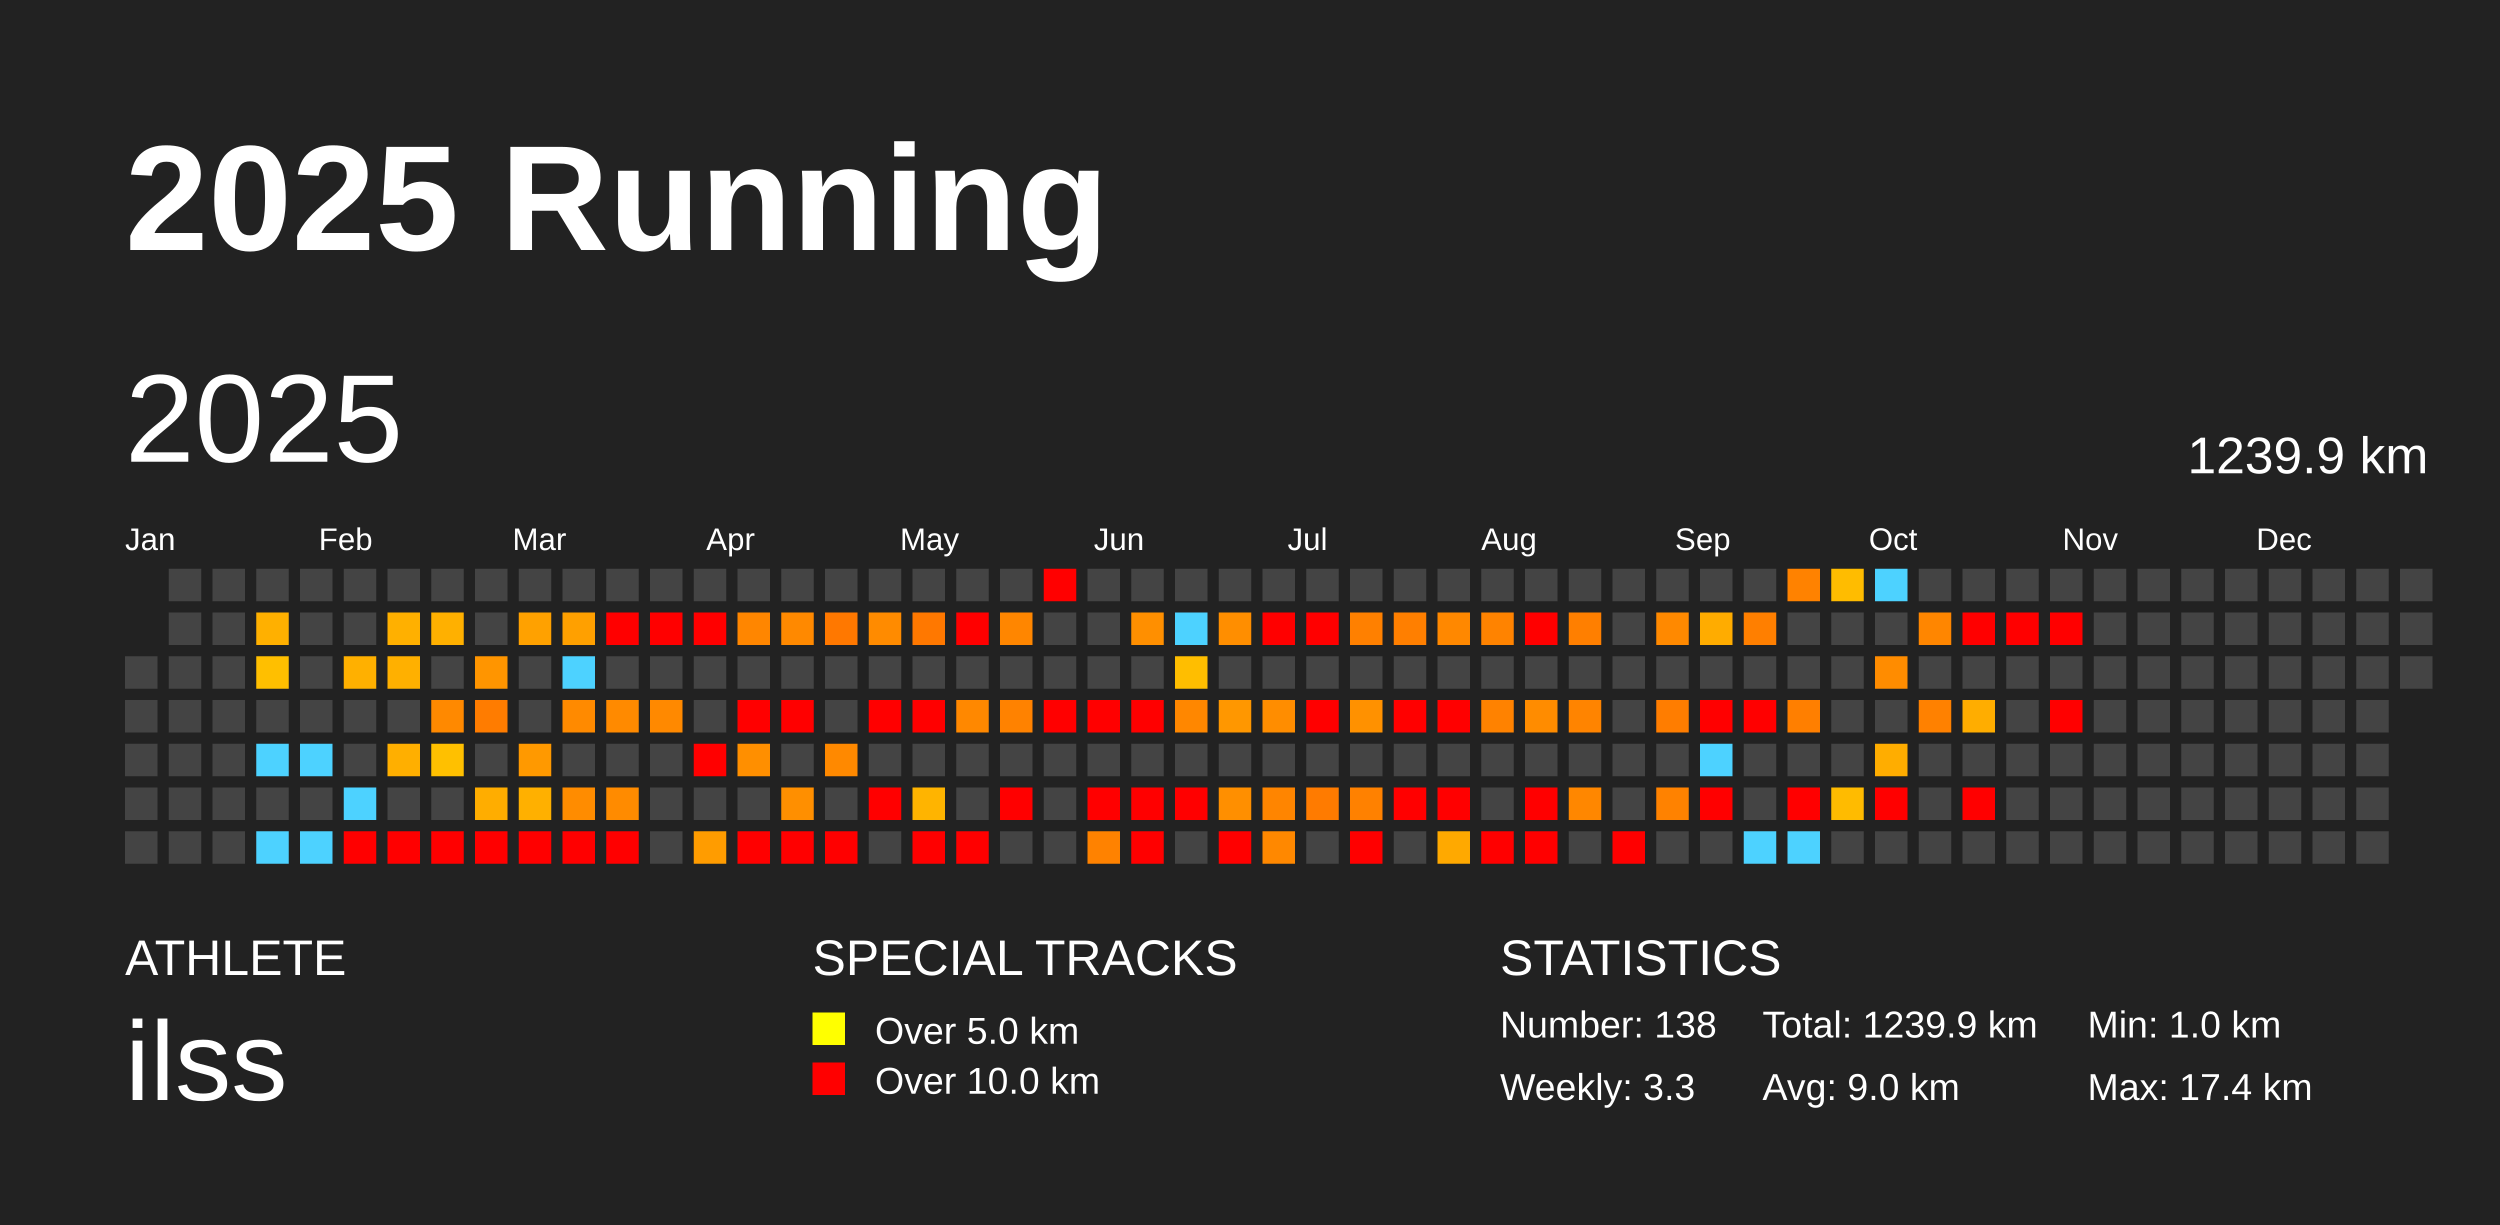
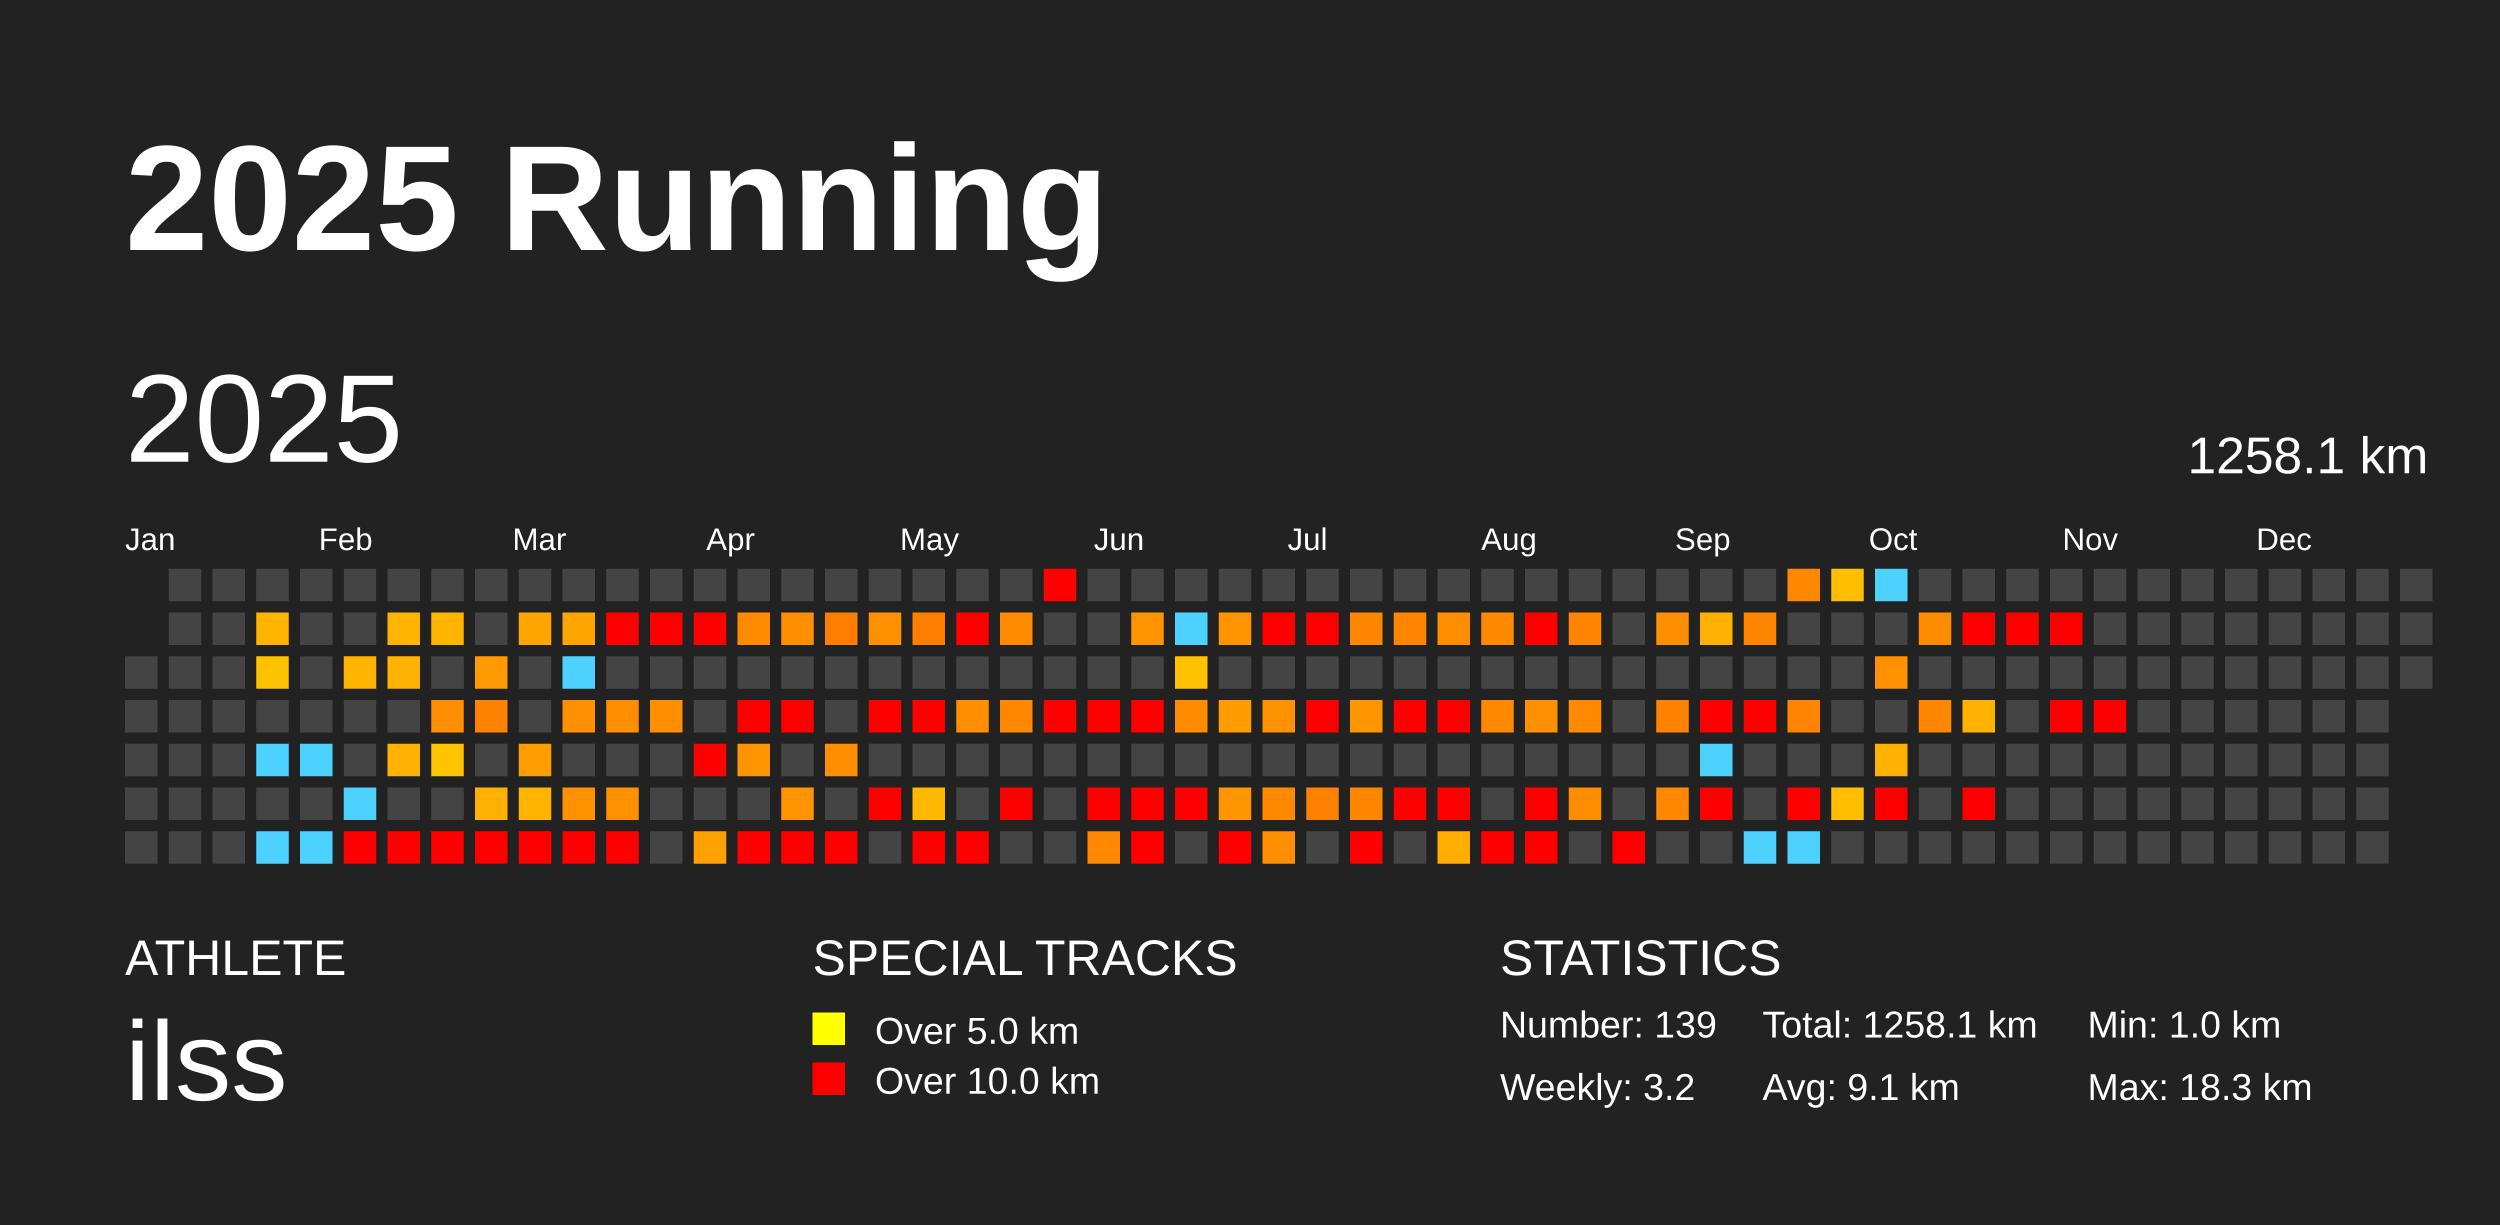
<svg xmlns="http://www.w3.org/2000/svg" baseProfile="full" height="98mm" version="1.1" viewBox="0,0,200,98" width="200mm">
  <defs />
  <rect fill="#222222" height="98" width="200" x="0" y="0" />
  <text fill="#FFFFFF" style="font-size:12px; font-family:Arial; font-weight:bold;" x="10" y="20">2025 Running</text>
  <text fill="#FFFFFF" style="font-size:4px; font-family:Arial" x="10" y="78">ATHLETE</text>
  <text fill="#FFFFFF" style="font-size:9px; font-family:Arial" x="10" y="88">ilss</text>
  <text fill="#FFFFFF" style="font-size:4px; font-family:Arial" x="65" y="78">SPECIAL TRACKS</text>
  <rect fill="yellow" height="2.6" width="2.6" x="65" y="81" />
  <text fill="#FFFFFF" style="font-size:3px; font-family:Arial" x="70" y="83.5">Over 5.0 km</text>
  <rect fill="red" height="2.6" width="2.6" x="65" y="85" />
  <text fill="#FFFFFF" style="font-size:3px; font-family:Arial" x="70" y="87.5">Over 10.0 km</text>
  <text fill="#FFFFFF" style="font-size:4px; font-family:Arial" x="120" y="78">STATISTICS</text>
-   <text fill="#FFFFFF" style="font-size:3px; font-family:Arial" x="120" y="83">Number: 138</text>
-   <text fill="#FFFFFF" style="font-size:3px; font-family:Arial" x="120" y="88">Weekly: 3.3</text>
-   <text fill="#FFFFFF" style="font-size:3px; font-family:Arial" x="141" y="83">Total: 1239.9 km</text>
-   <text fill="#FFFFFF" style="font-size:3px; font-family:Arial" x="141" y="88">Avg: 9.0 km</text>
+   <text fill="#FFFFFF" style="font-size:3px; font-family:Arial" x="120" y="83">Number: 139</text>
+   <text fill="#FFFFFF" style="font-size:3px; font-family:Arial" x="120" y="88">Weekly: 3.2</text>
+   <text fill="#FFFFFF" style="font-size:3px; font-family:Arial" x="141" y="83">Total: 1258.1 km</text>
+   <text fill="#FFFFFF" style="font-size:3px; font-family:Arial" x="141" y="88">Avg: 9.1 km</text>
  <text fill="#FFFFFF" style="font-size:3px; font-family:Arial" x="167" y="83">Min: 1.0 km</text>
-   <text fill="#FFFFFF" style="font-size:3px; font-family:Arial" x="167" y="88">Max: 17.4 km</text>
+   <text fill="#FFFFFF" style="font-size:3px; font-family:Arial" x="167" y="88">Max: 18.3 km</text>
  <text dominant-baseline="hanging" fill="#FFFFFF" style="font-size:10.0px; font-family:Arial;" x="10" y="30">2025</text>
-   <text dominant-baseline="hanging" fill="#FFFFFF" style="font-size:4.125px; font-family:Arial;" x="175" y="35">1239.9 km</text>
+   <text dominant-baseline="hanging" fill="#FFFFFF" style="font-size:4.125px; font-family:Arial;" x="175" y="35">1258.1 km</text>
  <text fill="#FFFFFF" style="font-size:2.5px; font-family:Arial" x="10.0" y="44">Jan</text>
  <text fill="#FFFFFF" style="font-size:2.5px; font-family:Arial" x="25.5" y="44">Feb</text>
  <text fill="#FFFFFF" style="font-size:2.5px; font-family:Arial" x="41.0" y="44">Mar</text>
  <text fill="#FFFFFF" style="font-size:2.5px; font-family:Arial" x="56.5" y="44">Apr</text>
  <text fill="#FFFFFF" style="font-size:2.5px; font-family:Arial" x="72.0" y="44">May</text>
  <text fill="#FFFFFF" style="font-size:2.5px; font-family:Arial" x="87.5" y="44">Jun</text>
  <text fill="#FFFFFF" style="font-size:2.5px; font-family:Arial" x="103.0" y="44">Jul</text>
  <text fill="#FFFFFF" style="font-size:2.5px; font-family:Arial" x="118.5" y="44">Aug</text>
  <text fill="#FFFFFF" style="font-size:2.5px; font-family:Arial" x="134.0" y="44">Sep</text>
  <text fill="#FFFFFF" style="font-size:2.5px; font-family:Arial" x="149.5" y="44">Oct</text>
  <text fill="#FFFFFF" style="font-size:2.5px; font-family:Arial" x="165.0" y="44">Nov</text>
  <text fill="#FFFFFF" style="font-size:2.5px; font-family:Arial" x="180.5" y="44">Dec</text>
  <rect fill="#444444" height="2.6" width="2.6" x="10.0" y="52.5" />
  <rect fill="#444444" height="2.6" width="2.6" x="10.0" y="56.0" />
  <rect fill="#444444" height="2.6" width="2.6" x="10.0" y="59.5" />
  <rect fill="#444444" height="2.6" width="2.6" x="10.0" y="63.0" />
  <rect fill="#444444" height="2.6" width="2.6" x="10.0" y="66.5" />
  <rect fill="#444444" height="2.6" width="2.6" x="13.5" y="45.5" />
  <rect fill="#444444" height="2.6" width="2.6" x="13.5" y="49.0" />
  <rect fill="#444444" height="2.6" width="2.6" x="13.5" y="52.5" />
  <rect fill="#444444" height="2.6" width="2.6" x="13.5" y="56.0" />
  <rect fill="#444444" height="2.6" width="2.6" x="13.5" y="59.5" />
  <rect fill="#444444" height="2.6" width="2.6" x="13.5" y="63.0" />
  <rect fill="#444444" height="2.6" width="2.6" x="13.5" y="66.5" />
  <rect fill="#444444" height="2.6" width="2.6" x="17.0" y="45.5" />
  <rect fill="#444444" height="2.6" width="2.6" x="17.0" y="49.0" />
  <rect fill="#444444" height="2.6" width="2.6" x="17.0" y="52.5" />
  <rect fill="#444444" height="2.6" width="2.6" x="17.0" y="56.0" />
  <rect fill="#444444" height="2.6" width="2.6" x="17.0" y="59.5" />
  <rect fill="#444444" height="2.6" width="2.6" x="17.0" y="63.0" />
  <rect fill="#444444" height="2.6" width="2.6" x="17.0" y="66.5" />
  <rect fill="#444444" height="2.6" width="2.6" x="20.5" y="45.5" />
-   <rect fill="#ffb000" height="2.6" width="2.6" x="20.5" y="49.0" />
-   <rect fill="#ffbf00" height="2.6" width="2.6" x="20.5" y="52.5" />
+   <rect fill="#ffb400" height="2.6" width="2.6" x="20.5" y="49.0" />
+   <rect fill="#ffc200" height="2.6" width="2.6" x="20.5" y="52.5" />
  <rect fill="#444444" height="2.6" width="2.6" x="20.5" y="56.0" />
  <rect fill="#4dd2ff" height="2.6" width="2.6" x="20.5" y="59.5" />
  <rect fill="#444444" height="2.6" width="2.6" x="20.5" y="63.0" />
  <rect fill="#4dd2ff" height="2.6" width="2.6" x="20.5" y="66.5" />
  <rect fill="#444444" height="2.6" width="2.6" x="24.0" y="45.5" />
  <rect fill="#444444" height="2.6" width="2.6" x="24.0" y="49.0" />
  <rect fill="#444444" height="2.6" width="2.6" x="24.0" y="52.5" />
  <rect fill="#444444" height="2.6" width="2.6" x="24.0" y="56.0" />
  <rect fill="#4dd2ff" height="2.6" width="2.6" x="24.0" y="59.5" />
  <rect fill="#444444" height="2.6" width="2.6" x="24.0" y="63.0" />
  <rect fill="#4dd2ff" height="2.6" width="2.6" x="24.0" y="66.5" />
  <rect fill="#444444" height="2.6" width="2.6" x="27.5" y="45.5" />
  <rect fill="#444444" height="2.6" width="2.6" x="27.5" y="49.0" />
-   <rect fill="#ffb000" height="2.6" width="2.6" x="27.5" y="52.5" />
+   <rect fill="#ffb400" height="2.6" width="2.6" x="27.5" y="52.5" />
  <rect fill="#444444" height="2.6" width="2.6" x="27.5" y="56.0" />
  <rect fill="#444444" height="2.6" width="2.6" x="27.5" y="59.5" />
  <rect fill="#4dd2ff" height="2.6" width="2.6" x="27.5" y="63.0" />
  <rect fill="red" height="2.6" width="2.6" x="27.5" y="66.5" />
  <rect fill="#444444" height="2.6" width="2.6" x="31.0" y="45.5" />
-   <rect fill="#ffb000" height="2.6" width="2.6" x="31.0" y="49.0" />
-   <rect fill="#ffb000" height="2.6" width="2.6" x="31.0" y="52.5" />
+   <rect fill="#ffb400" height="2.6" width="2.6" x="31.0" y="49.0" />
+   <rect fill="#ffb300" height="2.6" width="2.6" x="31.0" y="52.5" />
  <rect fill="#444444" height="2.6" width="2.6" x="31.0" y="56.0" />
-   <rect fill="#ffaf00" height="2.6" width="2.6" x="31.0" y="59.5" />
+   <rect fill="#ffb300" height="2.6" width="2.6" x="31.0" y="59.5" />
  <rect fill="#444444" height="2.6" width="2.6" x="31.0" y="63.0" />
  <rect fill="red" height="2.6" width="2.6" x="31.0" y="66.5" />
  <rect fill="#444444" height="2.6" width="2.6" x="34.5" y="45.5" />
-   <rect fill="#ffb000" height="2.6" width="2.6" x="34.5" y="49.0" />
+   <rect fill="#ffb400" height="2.6" width="2.6" x="34.5" y="49.0" />
  <rect fill="#444444" height="2.6" width="2.6" x="34.5" y="52.5" />
-   <rect fill="#ff8900" height="2.6" width="2.6" x="34.5" y="56.0" />
-   <rect fill="#ffc000" height="2.6" width="2.6" x="34.5" y="59.5" />
+   <rect fill="#ff8e00" height="2.6" width="2.6" x="34.5" y="56.0" />
+   <rect fill="#ffc300" height="2.6" width="2.6" x="34.5" y="59.5" />
  <rect fill="#444444" height="2.6" width="2.6" x="34.5" y="63.0" />
  <rect fill="red" height="2.6" width="2.6" x="34.5" y="66.5" />
  <rect fill="#444444" height="2.6" width="2.6" x="38.0" y="45.5" />
  <rect fill="#444444" height="2.6" width="2.6" x="38.0" y="49.0" />
-   <rect fill="#ff9500" height="2.6" width="2.6" x="38.0" y="52.5" />
-   <rect fill="#ff7c00" height="2.6" width="2.6" x="38.0" y="56.0" />
+   <rect fill="#ff9a00" height="2.6" width="2.6" x="38.0" y="52.5" />
+   <rect fill="#ff8200" height="2.6" width="2.6" x="38.0" y="56.0" />
  <rect fill="#444444" height="2.6" width="2.6" x="38.0" y="59.5" />
-   <rect fill="#ffad00" height="2.6" width="2.6" x="38.0" y="63.0" />
+   <rect fill="#ffb100" height="2.6" width="2.6" x="38.0" y="63.0" />
  <rect fill="red" height="2.6" width="2.6" x="38.0" y="66.5" />
  <rect fill="#444444" height="2.6" width="2.6" x="41.5" y="45.5" />
-   <rect fill="#ffa100" height="2.6" width="2.6" x="41.5" y="49.0" />
+   <rect fill="#ffa500" height="2.6" width="2.6" x="41.5" y="49.0" />
  <rect fill="#444444" height="2.6" width="2.6" x="41.5" y="52.5" />
  <rect fill="#444444" height="2.6" width="2.6" x="41.5" y="56.0" />
-   <rect fill="#ff9900" height="2.6" width="2.6" x="41.5" y="59.5" />
-   <rect fill="#ffb000" height="2.6" width="2.6" x="41.5" y="63.0" />
+   <rect fill="#ff9e00" height="2.6" width="2.6" x="41.5" y="59.5" />
+   <rect fill="#ffb400" height="2.6" width="2.6" x="41.5" y="63.0" />
  <rect fill="red" height="2.6" width="2.6" x="41.5" y="66.5" />
  <rect fill="#444444" height="2.6" width="2.6" x="45.0" y="45.5" />
-   <rect fill="#ffa000" height="2.6" width="2.6" x="45.0" y="49.0" />
+   <rect fill="#ffa400" height="2.6" width="2.6" x="45.0" y="49.0" />
  <rect fill="#4dd2ff" height="2.6" width="2.6" x="45.0" y="52.5" />
-   <rect fill="#ff8a00" height="2.6" width="2.6" x="45.0" y="56.0" />
+   <rect fill="#ff9000" height="2.6" width="2.6" x="45.0" y="56.0" />
  <rect fill="#444444" height="2.6" width="2.6" x="45.0" y="59.5" />
-   <rect fill="#ff8c00" height="2.6" width="2.6" x="45.0" y="63.0" />
+   <rect fill="#ff9200" height="2.6" width="2.6" x="45.0" y="63.0" />
  <rect fill="red" height="2.6" width="2.6" x="45.0" y="66.5" />
  <rect fill="#444444" height="2.6" width="2.6" x="48.5" y="45.5" />
  <rect fill="red" height="2.6" width="2.6" x="48.5" y="49.0" />
  <rect fill="#444444" height="2.6" width="2.6" x="48.5" y="52.5" />
-   <rect fill="#ff8a00" height="2.6" width="2.6" x="48.5" y="56.0" />
+   <rect fill="#ff8f00" height="2.6" width="2.6" x="48.5" y="56.0" />
  <rect fill="#444444" height="2.6" width="2.6" x="48.5" y="59.5" />
-   <rect fill="#ff8b00" height="2.6" width="2.6" x="48.5" y="63.0" />
+   <rect fill="#ff9000" height="2.6" width="2.6" x="48.5" y="63.0" />
  <rect fill="red" height="2.6" width="2.6" x="48.5" y="66.5" />
  <rect fill="#444444" height="2.6" width="2.6" x="52.0" y="45.5" />
  <rect fill="red" height="2.6" width="2.6" x="52.0" y="49.0" />
  <rect fill="#444444" height="2.6" width="2.6" x="52.0" y="52.5" />
-   <rect fill="#ff8900" height="2.6" width="2.6" x="52.0" y="56.0" />
+   <rect fill="#ff8f00" height="2.6" width="2.6" x="52.0" y="56.0" />
  <rect fill="#444444" height="2.6" width="2.6" x="52.0" y="59.5" />
  <rect fill="#444444" height="2.6" width="2.6" x="52.0" y="63.0" />
  <rect fill="#444444" height="2.6" width="2.6" x="52.0" y="66.5" />
  <rect fill="#444444" height="2.6" width="2.6" x="55.5" y="45.5" />
  <rect fill="red" height="2.6" width="2.6" x="55.5" y="49.0" />
  <rect fill="#444444" height="2.6" width="2.6" x="55.5" y="52.5" />
  <rect fill="#444444" height="2.6" width="2.6" x="55.5" y="56.0" />
  <rect fill="red" height="2.6" width="2.6" x="55.5" y="59.5" />
  <rect fill="#444444" height="2.6" width="2.6" x="55.5" y="63.0" />
-   <rect fill="#ff9c00" height="2.6" width="2.6" x="55.5" y="66.5" />
+   <rect fill="#ffa100" height="2.6" width="2.6" x="55.5" y="66.5" />
  <rect fill="#444444" height="2.6" width="2.6" x="59.0" y="45.5" />
-   <rect fill="#ff8600" height="2.6" width="2.6" x="59.0" y="49.0" />
+   <rect fill="#ff8c00" height="2.6" width="2.6" x="59.0" y="49.0" />
  <rect fill="#444444" height="2.6" width="2.6" x="59.0" y="52.5" />
  <rect fill="red" height="2.6" width="2.6" x="59.0" y="56.0" />
-   <rect fill="#ff8f00" height="2.6" width="2.6" x="59.0" y="59.5" />
+   <rect fill="#ff9400" height="2.6" width="2.6" x="59.0" y="59.5" />
  <rect fill="#444444" height="2.6" width="2.6" x="59.0" y="63.0" />
  <rect fill="red" height="2.6" width="2.6" x="59.0" y="66.5" />
  <rect fill="#444444" height="2.6" width="2.6" x="62.5" y="45.5" />
-   <rect fill="#ff8900" height="2.6" width="2.6" x="62.5" y="49.0" />
+   <rect fill="#ff8f00" height="2.6" width="2.6" x="62.5" y="49.0" />
  <rect fill="#444444" height="2.6" width="2.6" x="62.5" y="52.5" />
  <rect fill="red" height="2.6" width="2.6" x="62.5" y="56.0" />
  <rect fill="#444444" height="2.6" width="2.6" x="62.5" y="59.5" />
-   <rect fill="#ff8f00" height="2.6" width="2.6" x="62.5" y="63.0" />
+   <rect fill="#ff9400" height="2.6" width="2.6" x="62.5" y="63.0" />
  <rect fill="red" height="2.6" width="2.6" x="62.5" y="66.5" />
  <rect fill="#444444" height="2.6" width="2.6" x="66.0" y="45.5" />
-   <rect fill="#ff7800" height="2.6" width="2.6" x="66.0" y="49.0" />
+   <rect fill="#ff7e00" height="2.6" width="2.6" x="66.0" y="49.0" />
  <rect fill="#444444" height="2.6" width="2.6" x="66.0" y="52.5" />
  <rect fill="#444444" height="2.6" width="2.6" x="66.0" y="56.0" />
-   <rect fill="#ff8900" height="2.6" width="2.6" x="66.0" y="59.5" />
+   <rect fill="#ff8f00" height="2.6" width="2.6" x="66.0" y="59.5" />
  <rect fill="#444444" height="2.6" width="2.6" x="66.0" y="63.0" />
  <rect fill="red" height="2.6" width="2.6" x="66.0" y="66.5" />
  <rect fill="#444444" height="2.6" width="2.6" x="69.5" y="45.5" />
-   <rect fill="#ff8b00" height="2.6" width="2.6" x="69.5" y="49.0" />
+   <rect fill="#ff9000" height="2.6" width="2.6" x="69.5" y="49.0" />
  <rect fill="#444444" height="2.6" width="2.6" x="69.5" y="52.5" />
  <rect fill="red" height="2.6" width="2.6" x="69.5" y="56.0" />
  <rect fill="#444444" height="2.6" width="2.6" x="69.5" y="59.5" />
  <rect fill="red" height="2.6" width="2.6" x="69.5" y="63.0" />
  <rect fill="#444444" height="2.6" width="2.6" x="69.5" y="66.5" />
  <rect fill="#444444" height="2.6" width="2.6" x="73.0" y="45.5" />
-   <rect fill="#ff7800" height="2.6" width="2.6" x="73.0" y="49.0" />
+   <rect fill="#ff7e00" height="2.6" width="2.6" x="73.0" y="49.0" />
  <rect fill="#444444" height="2.6" width="2.6" x="73.0" y="52.5" />
  <rect fill="red" height="2.6" width="2.6" x="73.0" y="56.0" />
  <rect fill="#444444" height="2.6" width="2.6" x="73.0" y="59.5" />
-   <rect fill="#ffb400" height="2.6" width="2.6" x="73.0" y="63.0" />
+   <rect fill="#ffb800" height="2.6" width="2.6" x="73.0" y="63.0" />
  <rect fill="red" height="2.6" width="2.6" x="73.0" y="66.5" />
  <rect fill="#444444" height="2.6" width="2.6" x="76.5" y="45.5" />
  <rect fill="red" height="2.6" width="2.6" x="76.5" y="49.0" />
  <rect fill="#444444" height="2.6" width="2.6" x="76.5" y="52.5" />
-   <rect fill="#ff8800" height="2.6" width="2.6" x="76.5" y="56.0" />
+   <rect fill="#ff8e00" height="2.6" width="2.6" x="76.5" y="56.0" />
  <rect fill="#444444" height="2.6" width="2.6" x="76.5" y="59.5" />
  <rect fill="#444444" height="2.6" width="2.6" x="76.5" y="63.0" />
  <rect fill="red" height="2.6" width="2.6" x="76.5" y="66.5" />
  <rect fill="#444444" height="2.6" width="2.6" x="80.0" y="45.5" />
-   <rect fill="#ff8600" height="2.6" width="2.6" x="80.0" y="49.0" />
+   <rect fill="#ff8c00" height="2.6" width="2.6" x="80.0" y="49.0" />
  <rect fill="#444444" height="2.6" width="2.6" x="80.0" y="52.5" />
-   <rect fill="#ff8200" height="2.6" width="2.6" x="80.0" y="56.0" />
+   <rect fill="#ff8800" height="2.6" width="2.6" x="80.0" y="56.0" />
  <rect fill="#444444" height="2.6" width="2.6" x="80.0" y="59.5" />
  <rect fill="red" height="2.6" width="2.6" x="80.0" y="63.0" />
  <rect fill="#444444" height="2.6" width="2.6" x="80.0" y="66.5" />
  <rect fill="red" height="2.6" width="2.6" x="83.5" y="45.5" />
  <rect fill="#444444" height="2.6" width="2.6" x="83.5" y="49.0" />
  <rect fill="#444444" height="2.6" width="2.6" x="83.5" y="52.5" />
  <rect fill="red" height="2.6" width="2.6" x="83.5" y="56.0" />
  <rect fill="#444444" height="2.6" width="2.6" x="83.5" y="59.5" />
  <rect fill="#444444" height="2.6" width="2.6" x="83.5" y="63.0" />
  <rect fill="#444444" height="2.6" width="2.6" x="83.5" y="66.5" />
  <rect fill="#444444" height="2.6" width="2.6" x="87.0" y="45.5" />
  <rect fill="#444444" height="2.6" width="2.6" x="87.0" y="49.0" />
  <rect fill="#444444" height="2.6" width="2.6" x="87.0" y="52.5" />
  <rect fill="red" height="2.6" width="2.6" x="87.0" y="56.0" />
  <rect fill="#444444" height="2.6" width="2.6" x="87.0" y="59.5" />
  <rect fill="red" height="2.6" width="2.6" x="87.0" y="63.0" />
-   <rect fill="#ff8200" height="2.6" width="2.6" x="87.0" y="66.5" />
+   <rect fill="#ff8800" height="2.6" width="2.6" x="87.0" y="66.5" />
  <rect fill="#444444" height="2.6" width="2.6" x="90.5" y="45.5" />
-   <rect fill="#ff8f00" height="2.6" width="2.6" x="90.5" y="49.0" />
+   <rect fill="#ff9400" height="2.6" width="2.6" x="90.5" y="49.0" />
  <rect fill="#444444" height="2.6" width="2.6" x="90.5" y="52.5" />
  <rect fill="red" height="2.6" width="2.6" x="90.5" y="56.0" />
  <rect fill="#444444" height="2.6" width="2.6" x="90.5" y="59.5" />
  <rect fill="red" height="2.6" width="2.6" x="90.5" y="63.0" />
  <rect fill="red" height="2.6" width="2.6" x="90.5" y="66.5" />
  <rect fill="#444444" height="2.6" width="2.6" x="94.0" y="45.5" />
  <rect fill="#4dd2ff" height="2.6" width="2.6" x="94.0" y="49.0" />
-   <rect fill="#ffbe00" height="2.6" width="2.6" x="94.0" y="52.5" />
-   <rect fill="#ff8700" height="2.6" width="2.6" x="94.0" y="56.0" />
+   <rect fill="#ffc100" height="2.6" width="2.6" x="94.0" y="52.5" />
+   <rect fill="#ff8c00" height="2.6" width="2.6" x="94.0" y="56.0" />
  <rect fill="#444444" height="2.6" width="2.6" x="94.0" y="59.5" />
  <rect fill="red" height="2.6" width="2.6" x="94.0" y="63.0" />
  <rect fill="#444444" height="2.6" width="2.6" x="94.0" y="66.5" />
  <rect fill="#444444" height="2.6" width="2.6" x="97.5" y="45.5" />
-   <rect fill="#ff8e00" height="2.6" width="2.6" x="97.5" y="49.0" />
+   <rect fill="#ff9300" height="2.6" width="2.6" x="97.5" y="49.0" />
  <rect fill="#444444" height="2.6" width="2.6" x="97.5" y="52.5" />
-   <rect fill="#ff9700" height="2.6" width="2.6" x="97.5" y="56.0" />
+   <rect fill="#ff9c00" height="2.6" width="2.6" x="97.5" y="56.0" />
  <rect fill="#444444" height="2.6" width="2.6" x="97.5" y="59.5" />
-   <rect fill="#ff8f00" height="2.6" width="2.6" x="97.5" y="63.0" />
+   <rect fill="#ff9500" height="2.6" width="2.6" x="97.5" y="63.0" />
  <rect fill="red" height="2.6" width="2.6" x="97.5" y="66.5" />
  <rect fill="#444444" height="2.6" width="2.6" x="101.0" y="45.5" />
  <rect fill="red" height="2.6" width="2.6" x="101.0" y="49.0" />
  <rect fill="#444444" height="2.6" width="2.6" x="101.0" y="52.5" />
-   <rect fill="#ff8d00" height="2.6" width="2.6" x="101.0" y="56.0" />
+   <rect fill="#ff9200" height="2.6" width="2.6" x="101.0" y="56.0" />
  <rect fill="#444444" height="2.6" width="2.6" x="101.0" y="59.5" />
-   <rect fill="#ff8500" height="2.6" width="2.6" x="101.0" y="63.0" />
-   <rect fill="#ff8800" height="2.6" width="2.6" x="101.0" y="66.5" />
+   <rect fill="#ff8a00" height="2.6" width="2.6" x="101.0" y="63.0" />
+   <rect fill="#ff8e00" height="2.6" width="2.6" x="101.0" y="66.5" />
  <rect fill="#444444" height="2.6" width="2.6" x="104.5" y="45.5" />
  <rect fill="red" height="2.6" width="2.6" x="104.5" y="49.0" />
  <rect fill="#444444" height="2.6" width="2.6" x="104.5" y="52.5" />
  <rect fill="red" height="2.6" width="2.6" x="104.5" y="56.0" />
  <rect fill="#444444" height="2.6" width="2.6" x="104.5" y="59.5" />
-   <rect fill="#ff7b00" height="2.6" width="2.6" x="104.5" y="63.0" />
+   <rect fill="#ff8100" height="2.6" width="2.6" x="104.5" y="63.0" />
  <rect fill="#444444" height="2.6" width="2.6" x="104.5" y="66.5" />
  <rect fill="#444444" height="2.6" width="2.6" x="108.0" y="45.5" />
-   <rect fill="#ff8000" height="2.6" width="2.6" x="108.0" y="49.0" />
+   <rect fill="#ff8600" height="2.6" width="2.6" x="108.0" y="49.0" />
  <rect fill="#444444" height="2.6" width="2.6" x="108.0" y="52.5" />
-   <rect fill="#ff9100" height="2.6" width="2.6" x="108.0" y="56.0" />
+   <rect fill="#ff9600" height="2.6" width="2.6" x="108.0" y="56.0" />
  <rect fill="#444444" height="2.6" width="2.6" x="108.0" y="59.5" />
-   <rect fill="#ff8100" height="2.6" width="2.6" x="108.0" y="63.0" />
+   <rect fill="#ff8700" height="2.6" width="2.6" x="108.0" y="63.0" />
  <rect fill="red" height="2.6" width="2.6" x="108.0" y="66.5" />
  <rect fill="#444444" height="2.6" width="2.6" x="111.5" y="45.5" />
-   <rect fill="#ff7f00" height="2.6" width="2.6" x="111.5" y="49.0" />
+   <rect fill="#ff8500" height="2.6" width="2.6" x="111.5" y="49.0" />
  <rect fill="#444444" height="2.6" width="2.6" x="111.5" y="52.5" />
  <rect fill="red" height="2.6" width="2.6" x="111.5" y="56.0" />
  <rect fill="#444444" height="2.6" width="2.6" x="111.5" y="59.5" />
  <rect fill="red" height="2.6" width="2.6" x="111.5" y="63.0" />
  <rect fill="#444444" height="2.6" width="2.6" x="111.5" y="66.5" />
  <rect fill="#444444" height="2.6" width="2.6" x="115.0" y="45.5" />
-   <rect fill="#ff8800" height="2.6" width="2.6" x="115.0" y="49.0" />
+   <rect fill="#ff8d00" height="2.6" width="2.6" x="115.0" y="49.0" />
  <rect fill="#444444" height="2.6" width="2.6" x="115.0" y="52.5" />
  <rect fill="red" height="2.6" width="2.6" x="115.0" y="56.0" />
  <rect fill="#444444" height="2.6" width="2.6" x="115.0" y="59.5" />
  <rect fill="red" height="2.6" width="2.6" x="115.0" y="63.0" />
-   <rect fill="#ffa900" height="2.6" width="2.6" x="115.0" y="66.5" />
+   <rect fill="#ffad00" height="2.6" width="2.6" x="115.0" y="66.5" />
  <rect fill="#444444" height="2.6" width="2.6" x="118.5" y="45.5" />
-   <rect fill="#ff8300" height="2.6" width="2.6" x="118.5" y="49.0" />
+   <rect fill="#ff8900" height="2.6" width="2.6" x="118.5" y="49.0" />
  <rect fill="#444444" height="2.6" width="2.6" x="118.5" y="52.5" />
-   <rect fill="#ff8200" height="2.6" width="2.6" x="118.5" y="56.0" />
+   <rect fill="#ff8800" height="2.6" width="2.6" x="118.5" y="56.0" />
  <rect fill="#444444" height="2.6" width="2.6" x="118.5" y="59.5" />
  <rect fill="#444444" height="2.6" width="2.6" x="118.5" y="63.0" />
  <rect fill="red" height="2.6" width="2.6" x="118.5" y="66.5" />
  <rect fill="#444444" height="2.6" width="2.6" x="122.0" y="45.5" />
  <rect fill="red" height="2.6" width="2.6" x="122.0" y="49.0" />
  <rect fill="#444444" height="2.6" width="2.6" x="122.0" y="52.5" />
-   <rect fill="#ff8c00" height="2.6" width="2.6" x="122.0" y="56.0" />
+   <rect fill="#ff9100" height="2.6" width="2.6" x="122.0" y="56.0" />
  <rect fill="#444444" height="2.6" width="2.6" x="122.0" y="59.5" />
  <rect fill="red" height="2.6" width="2.6" x="122.0" y="63.0" />
  <rect fill="red" height="2.6" width="2.6" x="122.0" y="66.5" />
  <rect fill="#444444" height="2.6" width="2.6" x="125.5" y="45.5" />
-   <rect fill="#ff7f00" height="2.6" width="2.6" x="125.5" y="49.0" />
+   <rect fill="#ff8500" height="2.6" width="2.6" x="125.5" y="49.0" />
  <rect fill="#444444" height="2.6" width="2.6" x="125.5" y="52.5" />
-   <rect fill="#ff8400" height="2.6" width="2.6" x="125.5" y="56.0" />
+   <rect fill="#ff8a00" height="2.6" width="2.6" x="125.5" y="56.0" />
  <rect fill="#444444" height="2.6" width="2.6" x="125.5" y="59.5" />
-   <rect fill="#ff8700" height="2.6" width="2.6" x="125.5" y="63.0" />
+   <rect fill="#ff8d00" height="2.6" width="2.6" x="125.5" y="63.0" />
  <rect fill="#444444" height="2.6" width="2.6" x="125.5" y="66.5" />
  <rect fill="#444444" height="2.6" width="2.6" x="129.0" y="45.5" />
  <rect fill="#444444" height="2.6" width="2.6" x="129.0" y="49.0" />
  <rect fill="#444444" height="2.6" width="2.6" x="129.0" y="52.5" />
  <rect fill="#444444" height="2.6" width="2.6" x="129.0" y="56.0" />
  <rect fill="#444444" height="2.6" width="2.6" x="129.0" y="59.5" />
  <rect fill="#444444" height="2.6" width="2.6" x="129.0" y="63.0" />
  <rect fill="red" height="2.6" width="2.6" x="129.0" y="66.5" />
  <rect fill="#444444" height="2.6" width="2.6" x="132.5" y="45.5" />
-   <rect fill="#ff8900" height="2.6" width="2.6" x="132.5" y="49.0" />
+   <rect fill="#ff8e00" height="2.6" width="2.6" x="132.5" y="49.0" />
  <rect fill="#444444" height="2.6" width="2.6" x="132.5" y="52.5" />
-   <rect fill="#ff7d00" height="2.6" width="2.6" x="132.5" y="56.0" />
+   <rect fill="#ff8300" height="2.6" width="2.6" x="132.5" y="56.0" />
  <rect fill="#444444" height="2.6" width="2.6" x="132.5" y="59.5" />
-   <rect fill="#ff8200" height="2.6" width="2.6" x="132.5" y="63.0" />
+   <rect fill="#ff8800" height="2.6" width="2.6" x="132.5" y="63.0" />
  <rect fill="#444444" height="2.6" width="2.6" x="132.5" y="66.5" />
  <rect fill="#444444" height="2.6" width="2.6" x="136.0" y="45.5" />
-   <rect fill="#ffac00" height="2.6" width="2.6" x="136.0" y="49.0" />
+   <rect fill="#ffb000" height="2.6" width="2.6" x="136.0" y="49.0" />
  <rect fill="#444444" height="2.6" width="2.6" x="136.0" y="52.5" />
  <rect fill="red" height="2.6" width="2.6" x="136.0" y="56.0" />
  <rect fill="#4dd2ff" height="2.6" width="2.6" x="136.0" y="59.5" />
  <rect fill="red" height="2.6" width="2.6" x="136.0" y="63.0" />
  <rect fill="#444444" height="2.6" width="2.6" x="136.0" y="66.5" />
  <rect fill="#444444" height="2.6" width="2.6" x="139.5" y="45.5" />
-   <rect fill="#ff7f00" height="2.6" width="2.6" x="139.5" y="49.0" />
+   <rect fill="#ff8500" height="2.6" width="2.6" x="139.5" y="49.0" />
  <rect fill="#444444" height="2.6" width="2.6" x="139.5" y="52.5" />
  <rect fill="red" height="2.6" width="2.6" x="139.5" y="56.0" />
  <rect fill="#444444" height="2.6" width="2.6" x="139.5" y="59.5" />
  <rect fill="#444444" height="2.6" width="2.6" x="139.5" y="63.0" />
  <rect fill="#4dd2ff" height="2.6" width="2.6" x="139.5" y="66.5" />
-   <rect fill="#ff8200" height="2.6" width="2.6" x="143.0" y="45.5" />
+   <rect fill="#ff8800" height="2.6" width="2.6" x="143.0" y="45.5" />
  <rect fill="#444444" height="2.6" width="2.6" x="143.0" y="49.0" />
  <rect fill="#444444" height="2.6" width="2.6" x="143.0" y="52.5" />
-   <rect fill="#ff7f00" height="2.6" width="2.6" x="143.0" y="56.0" />
+   <rect fill="#ff8500" height="2.6" width="2.6" x="143.0" y="56.0" />
  <rect fill="#444444" height="2.6" width="2.6" x="143.0" y="59.5" />
  <rect fill="red" height="2.6" width="2.6" x="143.0" y="63.0" />
  <rect fill="#4dd2ff" height="2.6" width="2.6" x="143.0" y="66.5" />
-   <rect fill="#ffbc00" height="2.6" width="2.6" x="146.5" y="45.5" />
+   <rect fill="#ffbf00" height="2.6" width="2.6" x="146.5" y="45.5" />
  <rect fill="#444444" height="2.6" width="2.6" x="146.5" y="49.0" />
  <rect fill="#444444" height="2.6" width="2.6" x="146.5" y="52.5" />
  <rect fill="#444444" height="2.6" width="2.6" x="146.5" y="56.0" />
  <rect fill="#444444" height="2.6" width="2.6" x="146.5" y="59.5" />
-   <rect fill="#ffbb00" height="2.6" width="2.6" x="146.5" y="63.0" />
+   <rect fill="#ffbe00" height="2.6" width="2.6" x="146.5" y="63.0" />
  <rect fill="#444444" height="2.6" width="2.6" x="146.5" y="66.5" />
  <rect fill="#4dd2ff" height="2.6" width="2.6" x="150.0" y="45.5" />
  <rect fill="#444444" height="2.6" width="2.6" x="150.0" y="49.0" />
-   <rect fill="#ff8c00" height="2.6" width="2.6" x="150.0" y="52.5" />
+   <rect fill="#ff9100" height="2.6" width="2.6" x="150.0" y="52.5" />
  <rect fill="#444444" height="2.6" width="2.6" x="150.0" y="56.0" />
-   <rect fill="#ffad00" height="2.6" width="2.6" x="150.0" y="59.5" />
+   <rect fill="#ffb100" height="2.6" width="2.6" x="150.0" y="59.5" />
  <rect fill="red" height="2.6" width="2.6" x="150.0" y="63.0" />
  <rect fill="#444444" height="2.6" width="2.6" x="150.0" y="66.5" />
  <rect fill="#444444" height="2.6" width="2.6" x="153.5" y="45.5" />
-   <rect fill="#ff8600" height="2.6" width="2.6" x="153.5" y="49.0" />
+   <rect fill="#ff8c00" height="2.6" width="2.6" x="153.5" y="49.0" />
  <rect fill="#444444" height="2.6" width="2.6" x="153.5" y="52.5" />
-   <rect fill="#ff8100" height="2.6" width="2.6" x="153.5" y="56.0" />
+   <rect fill="#ff8700" height="2.6" width="2.6" x="153.5" y="56.0" />
  <rect fill="#444444" height="2.6" width="2.6" x="153.5" y="59.5" />
  <rect fill="#444444" height="2.6" width="2.6" x="153.5" y="63.0" />
  <rect fill="#444444" height="2.6" width="2.6" x="153.5" y="66.5" />
  <rect fill="#444444" height="2.6" width="2.6" x="157.0" y="45.5" />
  <rect fill="red" height="2.6" width="2.6" x="157.0" y="49.0" />
  <rect fill="#444444" height="2.6" width="2.6" x="157.0" y="52.5" />
-   <rect fill="#ffad00" height="2.6" width="2.6" x="157.0" y="56.0" />
+   <rect fill="#ffb100" height="2.6" width="2.6" x="157.0" y="56.0" />
  <rect fill="#444444" height="2.6" width="2.6" x="157.0" y="59.5" />
  <rect fill="red" height="2.6" width="2.6" x="157.0" y="63.0" />
  <rect fill="#444444" height="2.6" width="2.6" x="157.0" y="66.5" />
  <rect fill="#444444" height="2.6" width="2.6" x="160.5" y="45.5" />
  <rect fill="red" height="2.6" width="2.6" x="160.5" y="49.0" />
  <rect fill="#444444" height="2.6" width="2.6" x="160.5" y="52.5" />
  <rect fill="#444444" height="2.6" width="2.6" x="160.5" y="56.0" />
  <rect fill="#444444" height="2.6" width="2.6" x="160.5" y="59.5" />
  <rect fill="#444444" height="2.6" width="2.6" x="160.5" y="63.0" />
  <rect fill="#444444" height="2.6" width="2.6" x="160.5" y="66.5" />
  <rect fill="#444444" height="2.6" width="2.6" x="164.0" y="45.5" />
  <rect fill="red" height="2.6" width="2.6" x="164.0" y="49.0" />
  <rect fill="#444444" height="2.6" width="2.6" x="164.0" y="52.5" />
  <rect fill="red" height="2.6" width="2.6" x="164.0" y="56.0" />
  <rect fill="#444444" height="2.6" width="2.6" x="164.0" y="59.5" />
  <rect fill="#444444" height="2.6" width="2.6" x="164.0" y="63.0" />
  <rect fill="#444444" height="2.6" width="2.6" x="164.0" y="66.5" />
  <rect fill="#444444" height="2.6" width="2.6" x="167.5" y="45.5" />
  <rect fill="#444444" height="2.6" width="2.6" x="167.5" y="49.0" />
  <rect fill="#444444" height="2.6" width="2.6" x="167.5" y="52.5" />
-   <rect fill="#444444" height="2.6" width="2.6" x="167.5" y="56.0" />
+   <rect fill="red" height="2.6" width="2.6" x="167.5" y="56.0" />
  <rect fill="#444444" height="2.6" width="2.6" x="167.5" y="59.5" />
  <rect fill="#444444" height="2.6" width="2.6" x="167.5" y="63.0" />
  <rect fill="#444444" height="2.6" width="2.6" x="167.5" y="66.5" />
  <rect fill="#444444" height="2.6" width="2.6" x="171.0" y="45.5" />
  <rect fill="#444444" height="2.6" width="2.6" x="171.0" y="49.0" />
  <rect fill="#444444" height="2.6" width="2.6" x="171.0" y="52.5" />
  <rect fill="#444444" height="2.6" width="2.6" x="171.0" y="56.0" />
  <rect fill="#444444" height="2.6" width="2.6" x="171.0" y="59.5" />
  <rect fill="#444444" height="2.6" width="2.6" x="171.0" y="63.0" />
  <rect fill="#444444" height="2.6" width="2.6" x="171.0" y="66.5" />
  <rect fill="#444444" height="2.6" width="2.6" x="174.5" y="45.5" />
  <rect fill="#444444" height="2.6" width="2.6" x="174.5" y="49.0" />
  <rect fill="#444444" height="2.6" width="2.6" x="174.5" y="52.5" />
  <rect fill="#444444" height="2.6" width="2.6" x="174.5" y="56.0" />
  <rect fill="#444444" height="2.6" width="2.6" x="174.5" y="59.5" />
  <rect fill="#444444" height="2.6" width="2.6" x="174.5" y="63.0" />
  <rect fill="#444444" height="2.6" width="2.6" x="174.5" y="66.5" />
  <rect fill="#444444" height="2.6" width="2.6" x="178.0" y="45.5" />
  <rect fill="#444444" height="2.6" width="2.6" x="178.0" y="49.0" />
  <rect fill="#444444" height="2.6" width="2.6" x="178.0" y="52.5" />
  <rect fill="#444444" height="2.6" width="2.6" x="178.0" y="56.0" />
  <rect fill="#444444" height="2.6" width="2.6" x="178.0" y="59.5" />
  <rect fill="#444444" height="2.6" width="2.6" x="178.0" y="63.0" />
  <rect fill="#444444" height="2.6" width="2.6" x="178.0" y="66.5" />
  <rect fill="#444444" height="2.6" width="2.6" x="181.5" y="45.5" />
  <rect fill="#444444" height="2.6" width="2.6" x="181.5" y="49.0" />
  <rect fill="#444444" height="2.6" width="2.6" x="181.5" y="52.5" />
  <rect fill="#444444" height="2.6" width="2.6" x="181.5" y="56.0" />
  <rect fill="#444444" height="2.6" width="2.6" x="181.5" y="59.5" />
  <rect fill="#444444" height="2.6" width="2.6" x="181.5" y="63.0" />
  <rect fill="#444444" height="2.6" width="2.6" x="181.5" y="66.5" />
  <rect fill="#444444" height="2.6" width="2.6" x="185.0" y="45.5" />
  <rect fill="#444444" height="2.6" width="2.6" x="185.0" y="49.0" />
  <rect fill="#444444" height="2.6" width="2.6" x="185.0" y="52.5" />
  <rect fill="#444444" height="2.6" width="2.6" x="185.0" y="56.0" />
  <rect fill="#444444" height="2.6" width="2.6" x="185.0" y="59.5" />
  <rect fill="#444444" height="2.6" width="2.6" x="185.0" y="63.0" />
  <rect fill="#444444" height="2.6" width="2.6" x="185.0" y="66.5" />
  <rect fill="#444444" height="2.6" width="2.6" x="188.5" y="45.5" />
  <rect fill="#444444" height="2.6" width="2.6" x="188.5" y="49.0" />
  <rect fill="#444444" height="2.6" width="2.6" x="188.5" y="52.5" />
  <rect fill="#444444" height="2.6" width="2.6" x="188.5" y="56.0" />
  <rect fill="#444444" height="2.6" width="2.6" x="188.5" y="59.5" />
  <rect fill="#444444" height="2.6" width="2.6" x="188.5" y="63.0" />
  <rect fill="#444444" height="2.6" width="2.6" x="188.5" y="66.5" />
  <rect fill="#444444" height="2.6" width="2.6" x="192.0" y="45.5" />
  <rect fill="#444444" height="2.6" width="2.6" x="192.0" y="49.0" />
  <rect fill="#444444" height="2.6" width="2.6" x="192.0" y="52.5" />
</svg>
